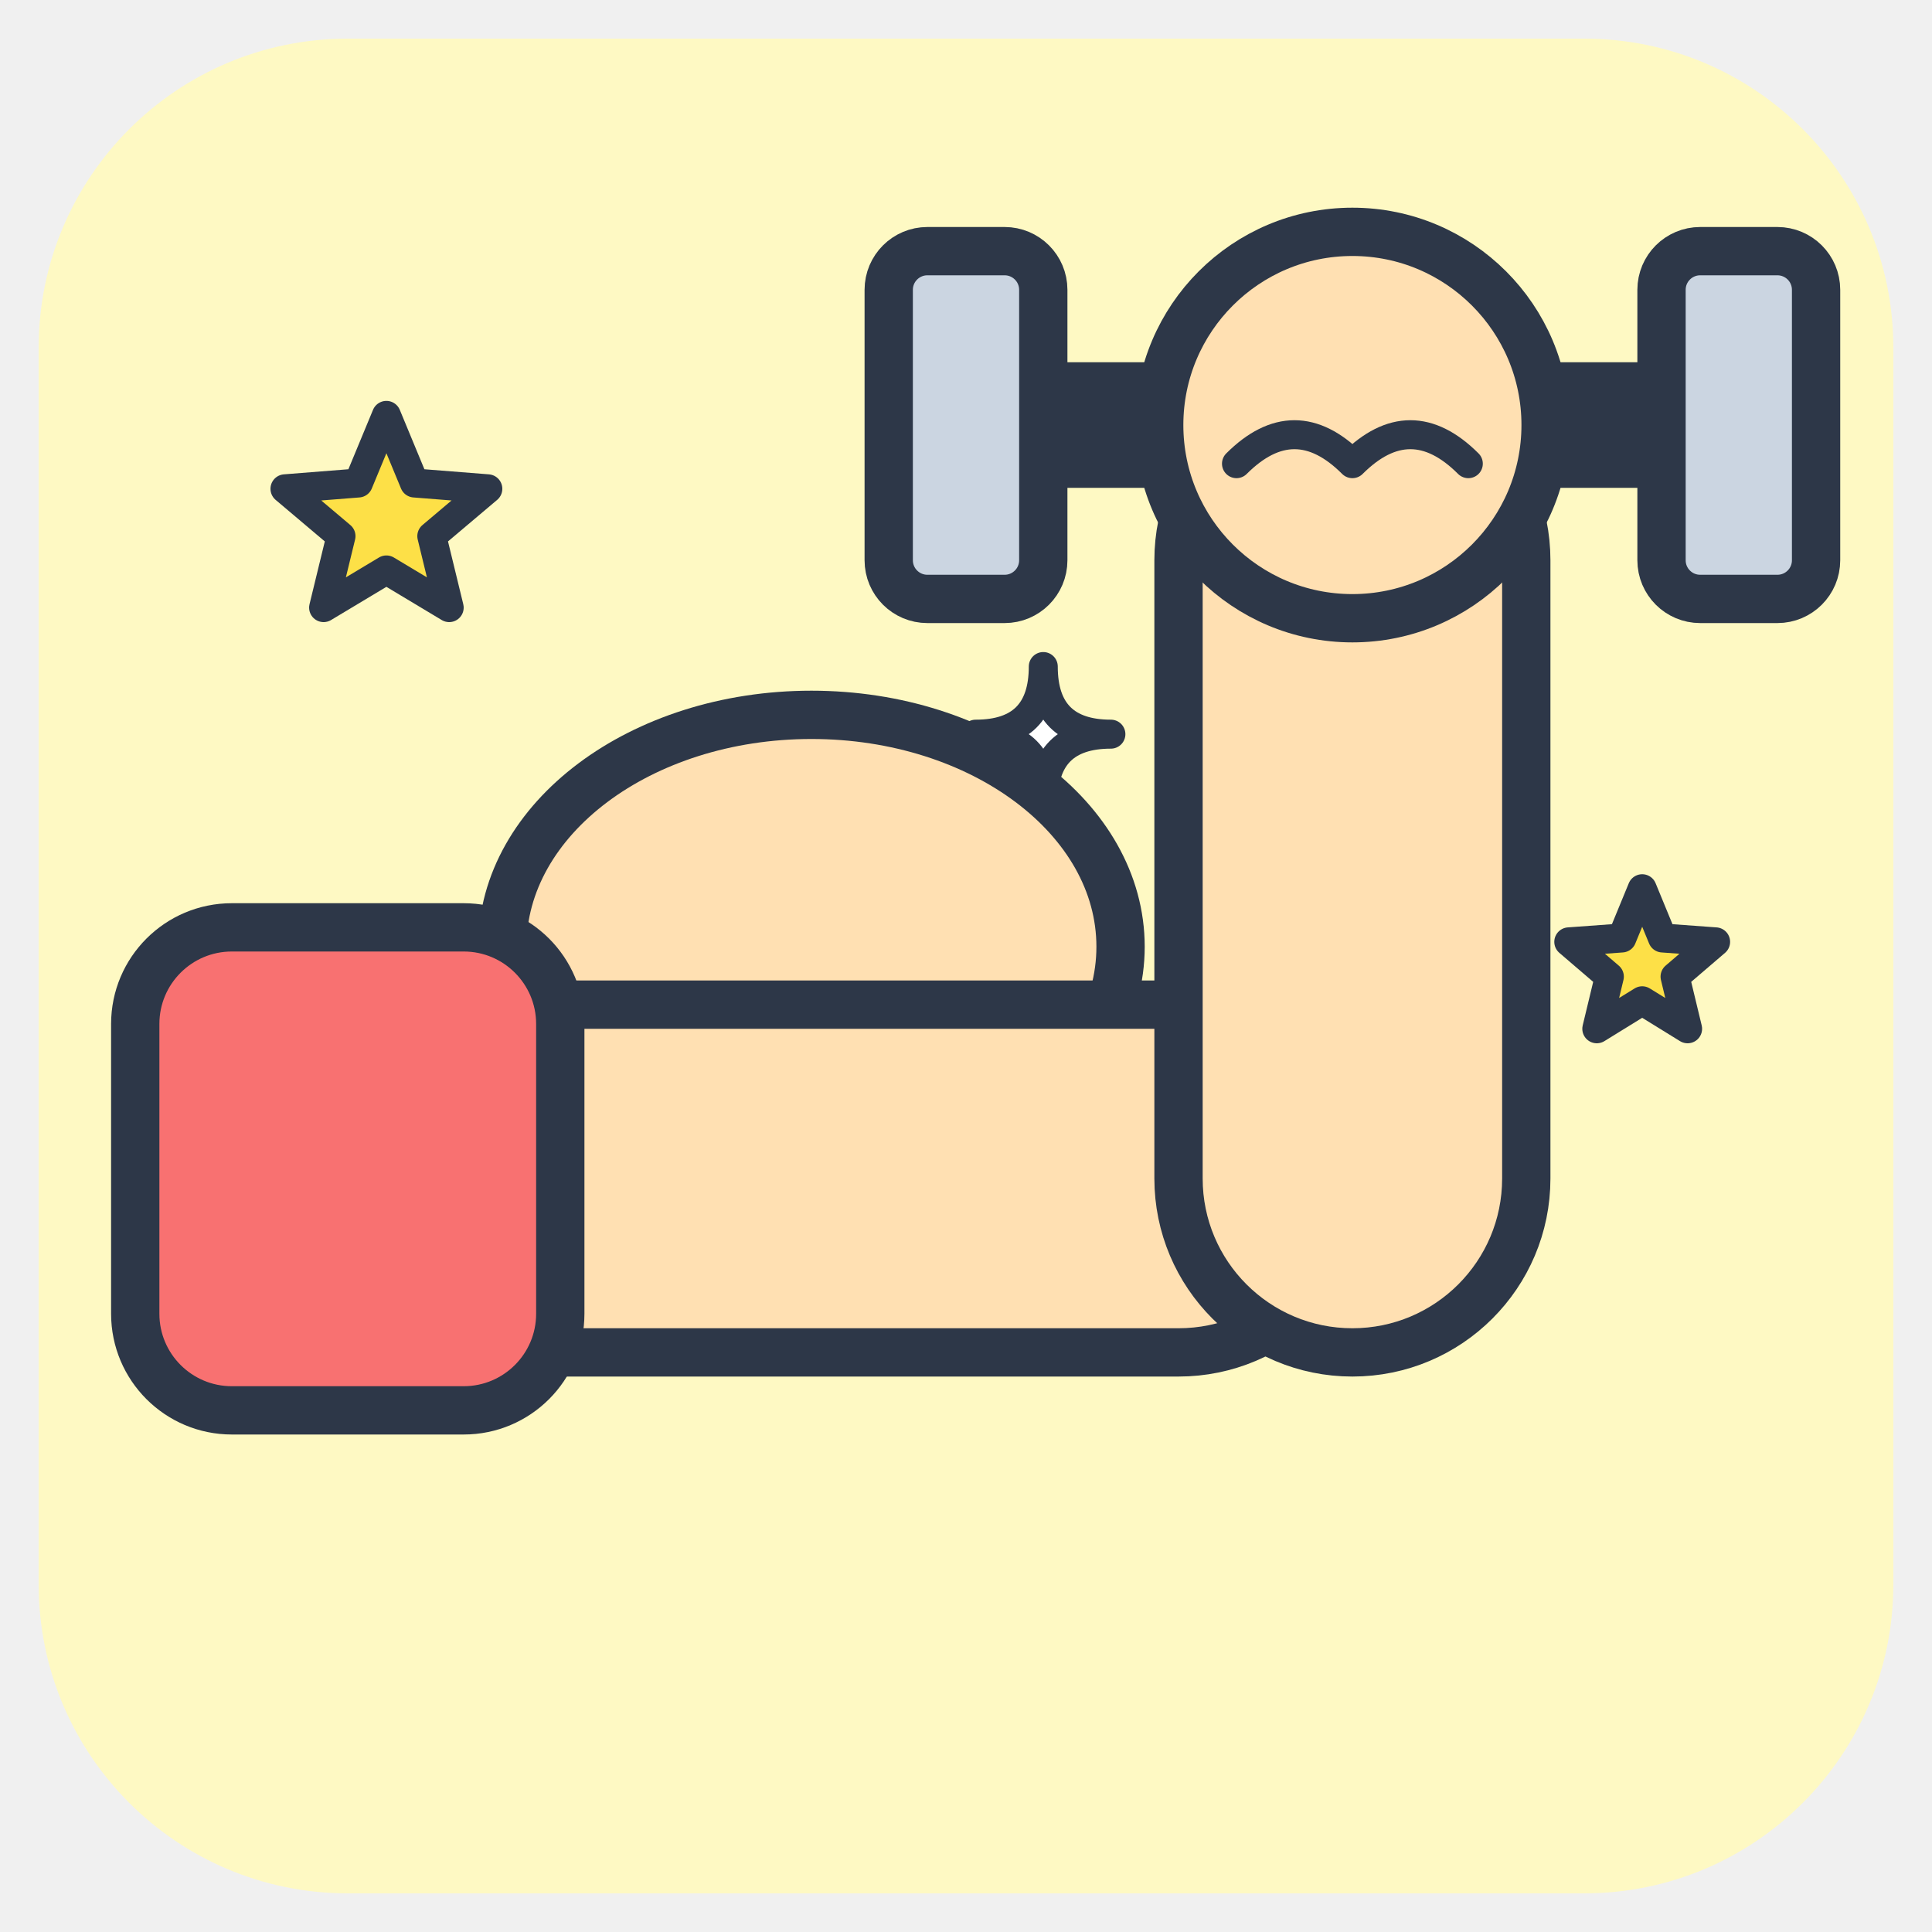
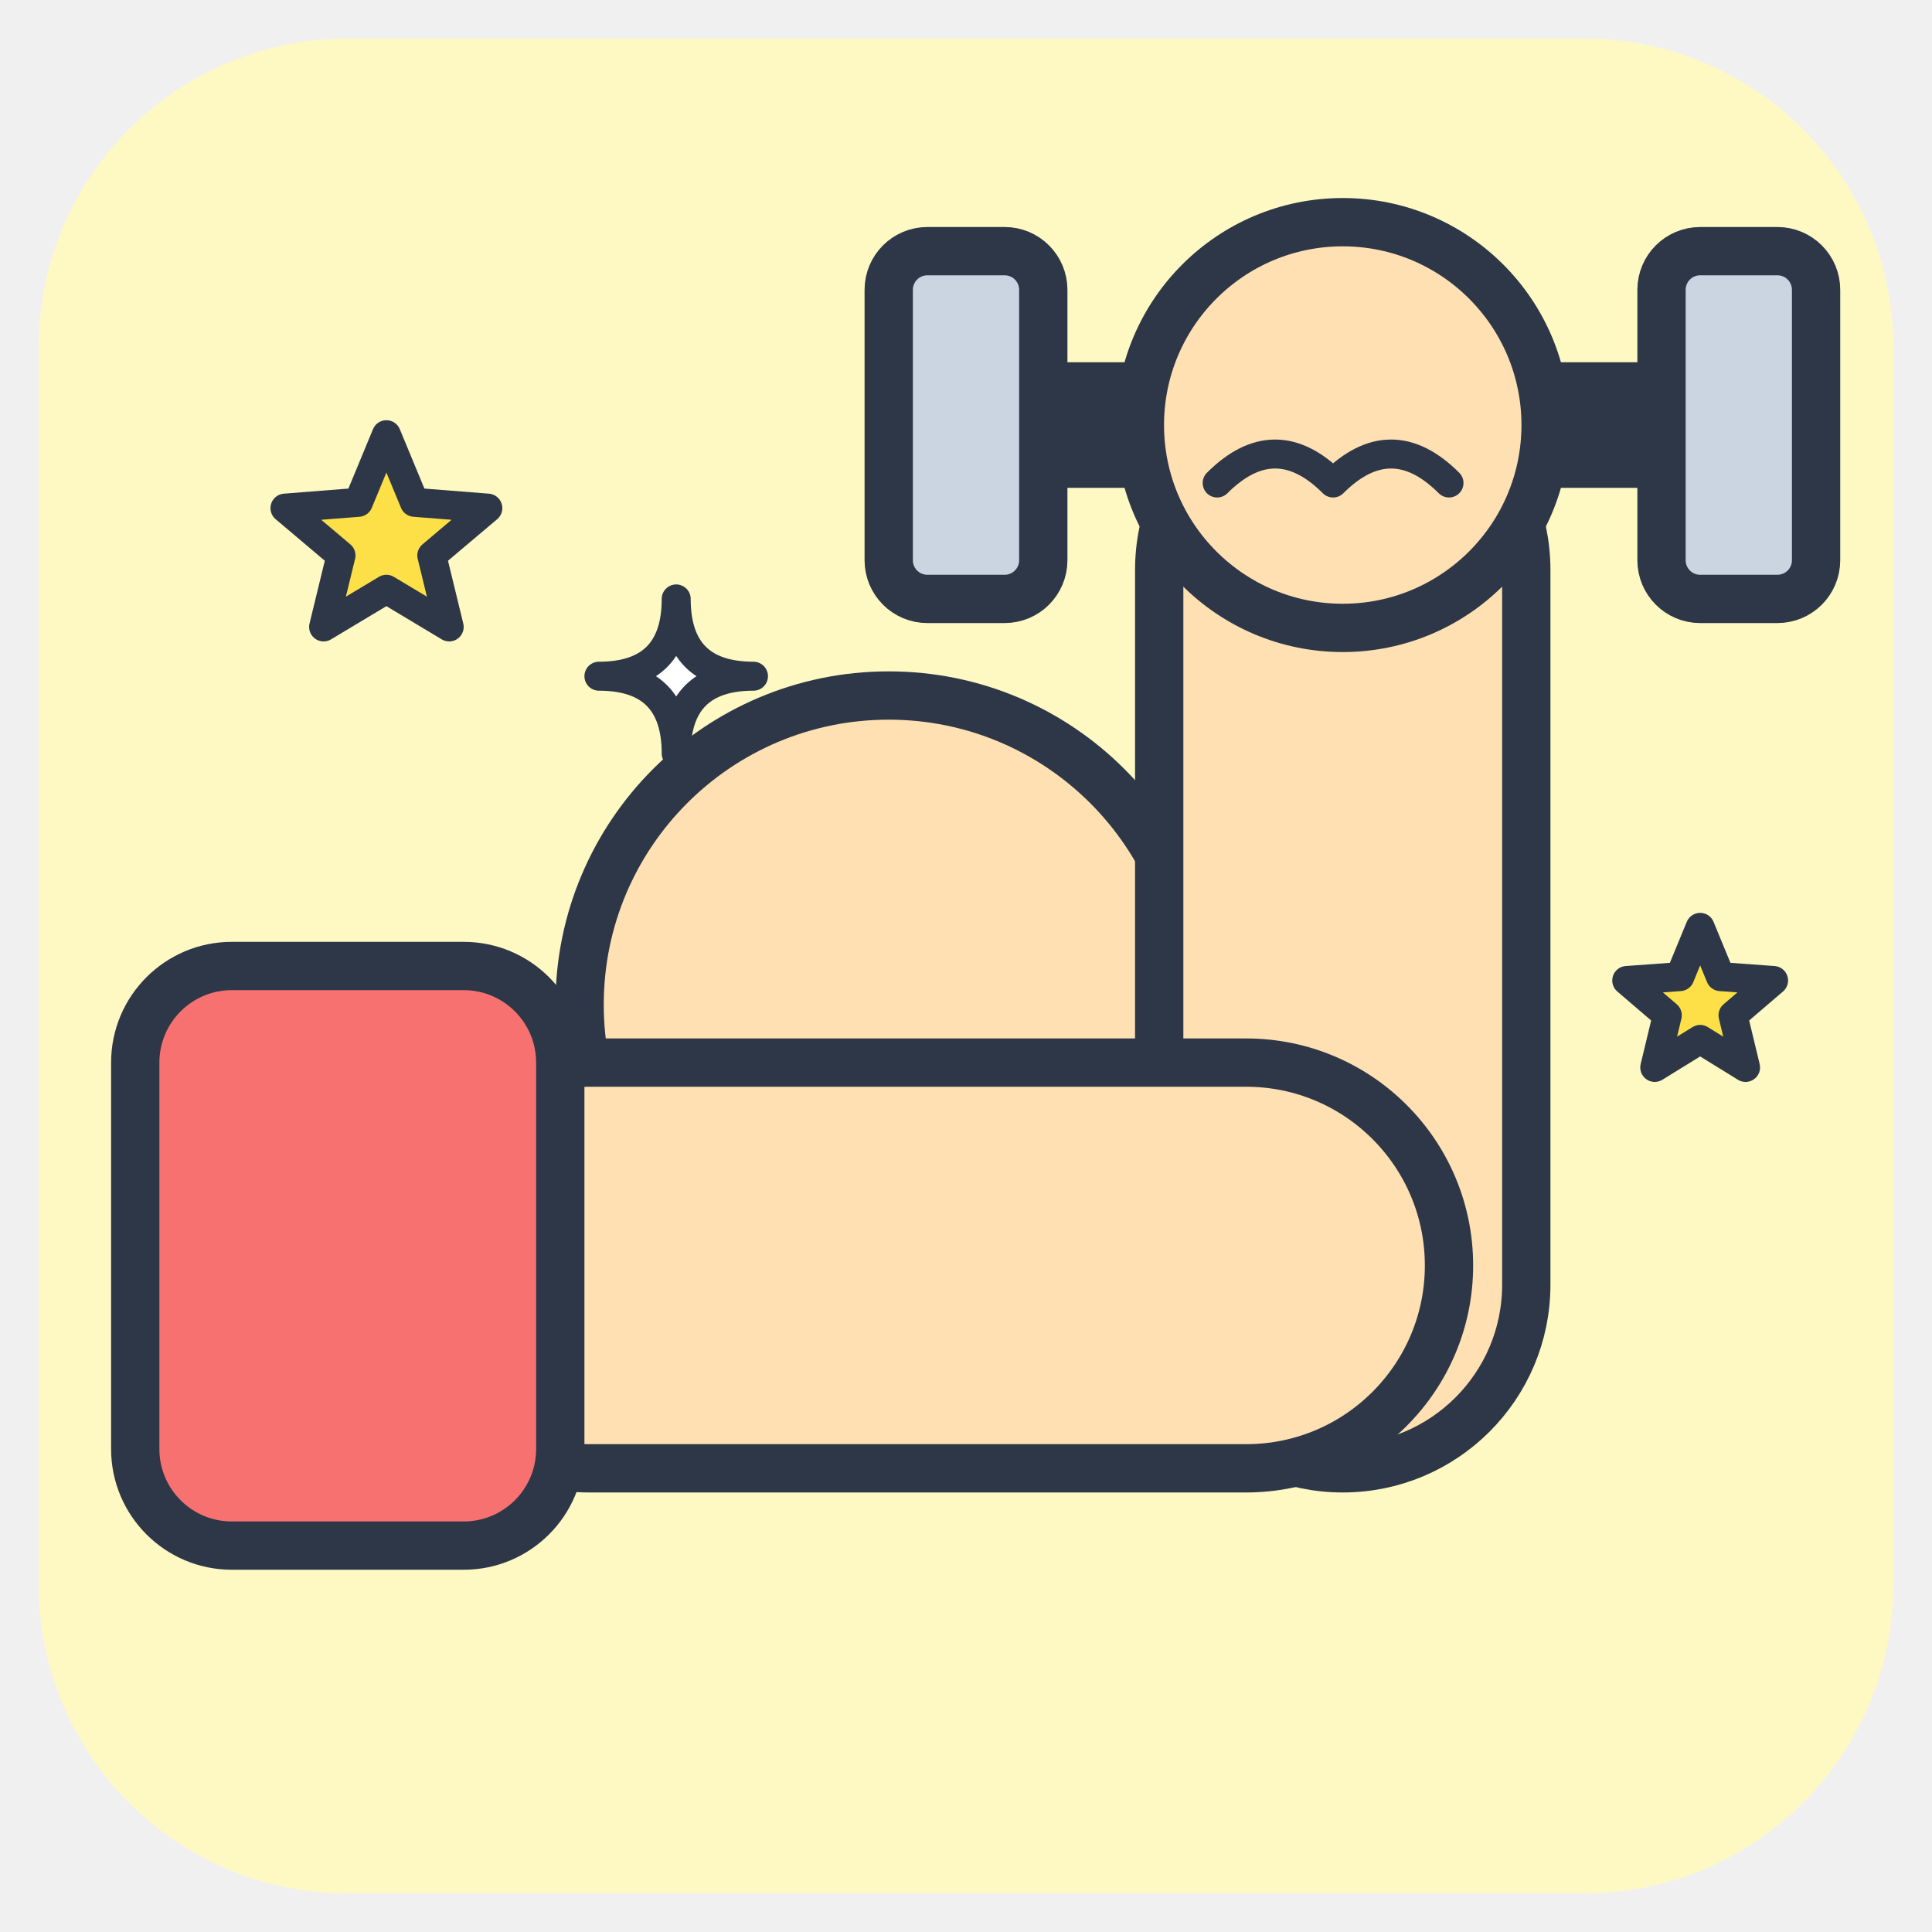
<svg xmlns="http://www.w3.org/2000/svg" viewBox="0 0 200 200" role="img" aria-label="חזק">
  <rect x="4" y="4" width="192" height="192" rx="32" fill="#FEF9C3" />
  <g stroke="#2D3748" stroke-width="5" stroke-linejoin="round" stroke-linecap="round">
    <rect x="98" y="40" width="88" height="8" rx="4" fill="#2D3748" />
    <rect x="92" y="26" width="16" height="36" rx="4" fill="#CBD5E1" />
    <rect x="172" y="26" width="16" height="36" rx="4" fill="#CBD5E1" />
-     <ellipse cx="84" cy="98" rx="32" ry="24" fill="#FFE0B2" />
-     <rect x="40" y="104" width="100" height="36" rx="18" fill="#FFE0B2" />
-     <rect x="14" y="96" width="44" height="50" rx="10" fill="#F87171" />
-     <rect x="122" y="40" width="36" height="100" rx="18" fill="#FFE0B2" />
-     <circle cx="140" cy="44" r="20" fill="#FFE0B2" />
-     <path d="M128 48 q6 -6 12 0 q6 -6 12 0" fill="none" stroke-width="3" />
-     <polygon points="40,43 42.9,50 50.5,50.6 44.7,55.5 46.5,62.9 40,59 33.5,62.9 35.3,55.5 29.5,50.6 37.1,50" fill="#FDE047" stroke-width="3" />
-     <path d="M108 69 Q108 76 115 76 Q108 76 108 83 Q108 76 101 76 Q108 76 108 69Z" fill="#fff" stroke-width="3" />
-     <polygon points="170,92 172.1,97.1 177.6,97.5 173.4,101.1 174.7,106.5 170,103.6 165.3,106.5 166.6,101.1 162.4,97.5 167.9,97.1" fill="#FDE047" stroke-width="3" />
+     <circle cx="92" cy="104" r="32" fill="#FFE0B2" />
+     <rect x="120" y="40" width="38" height="112" rx="19" fill="#FFE0B2" />
+     <rect x="40" y="110" width="110" height="42" rx="21" fill="#FFE0B2" />
+     <rect x="14" y="100" width="44" height="60" rx="10" fill="#F87171" />
+     <circle cx="139" cy="44" r="21" fill="#FFE0B2" />
+     <path d="M126 50 q6 -6 12 0 q6 -6 12 0" fill="none" stroke-width="3" />
+     <polygon points="40,45 42.9,52 50.5,52.6 44.7,57.5 46.5,64.9 40,61 33.5,64.9 35.3,57.5 29.5,52.6 37.1,52" fill="#FDE047" stroke-width="3" />
+     <path d="M70 62 Q70 70 78 70 Q70 70 70 78 Q70 70 62 70 Q70 70 70 62Z" fill="#fff" stroke-width="3" />
+     <polygon points="176,96 178.1,101.1 183.6,101.5 179.4,105.1 180.7,110.5 176,107.6 171.3,110.5 172.6,105.1 168.4,101.5 173.9,101.1" fill="#FDE047" stroke-width="3" />
  </g>
</svg>
